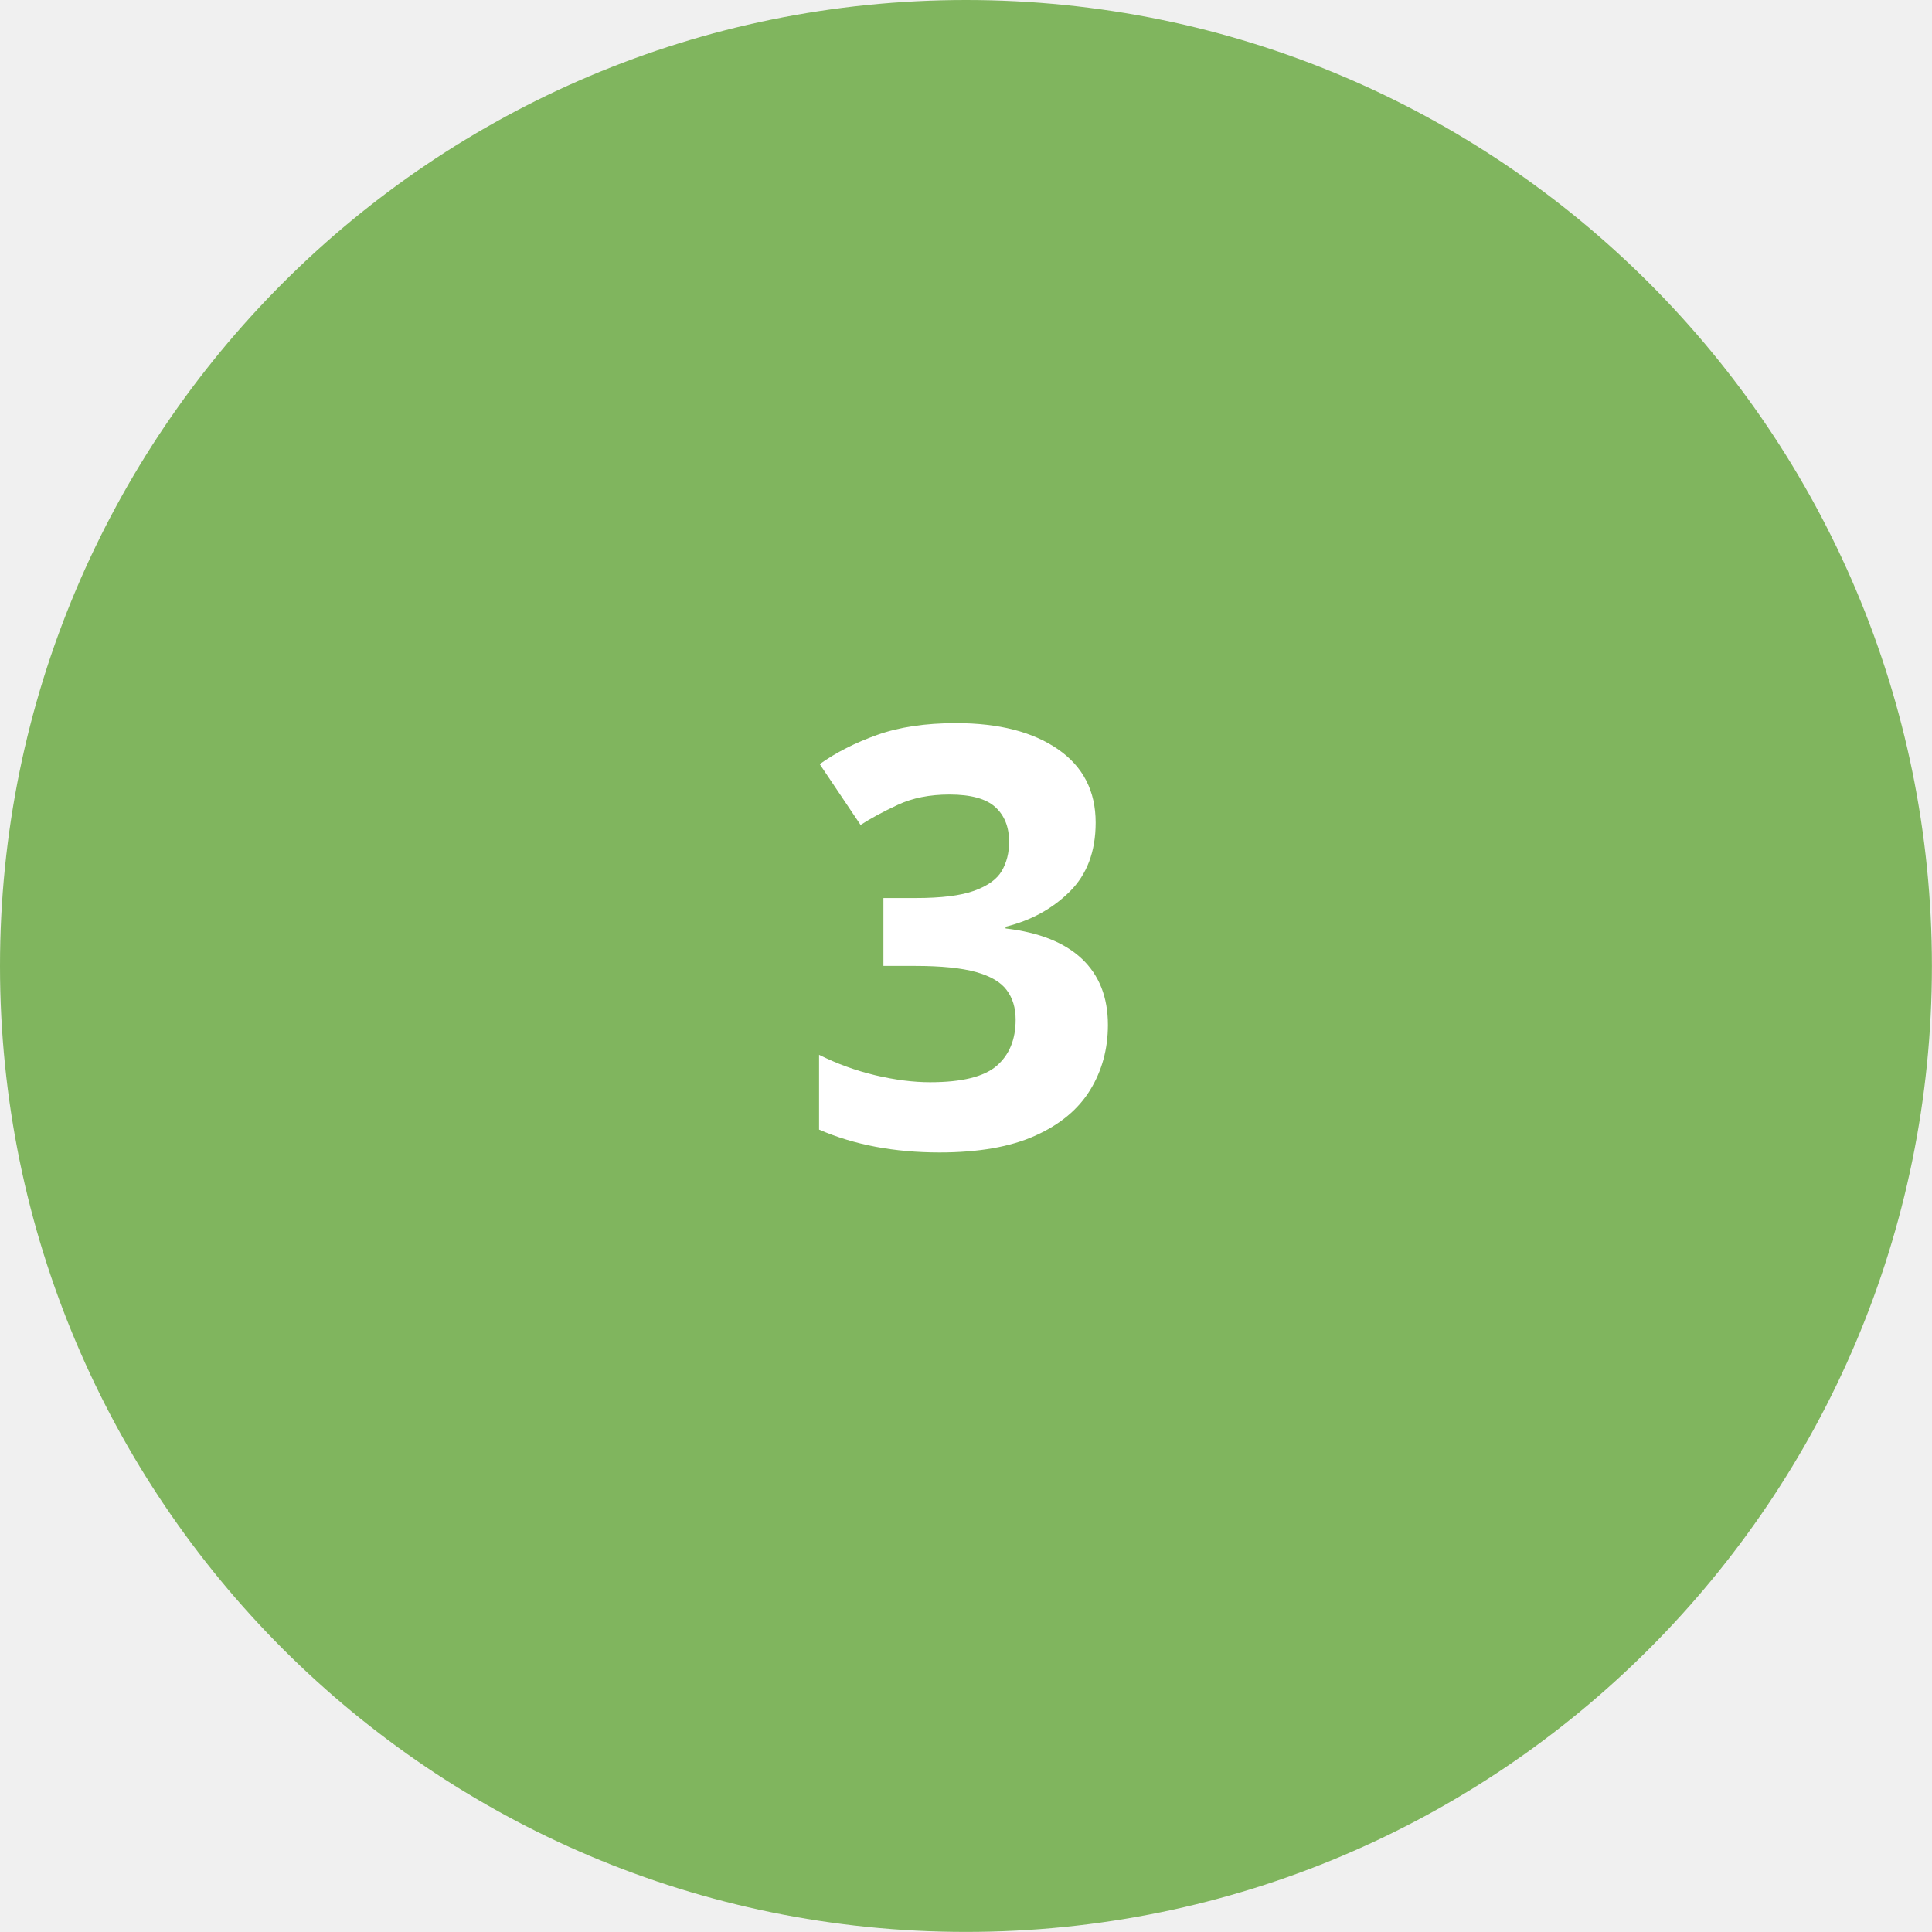
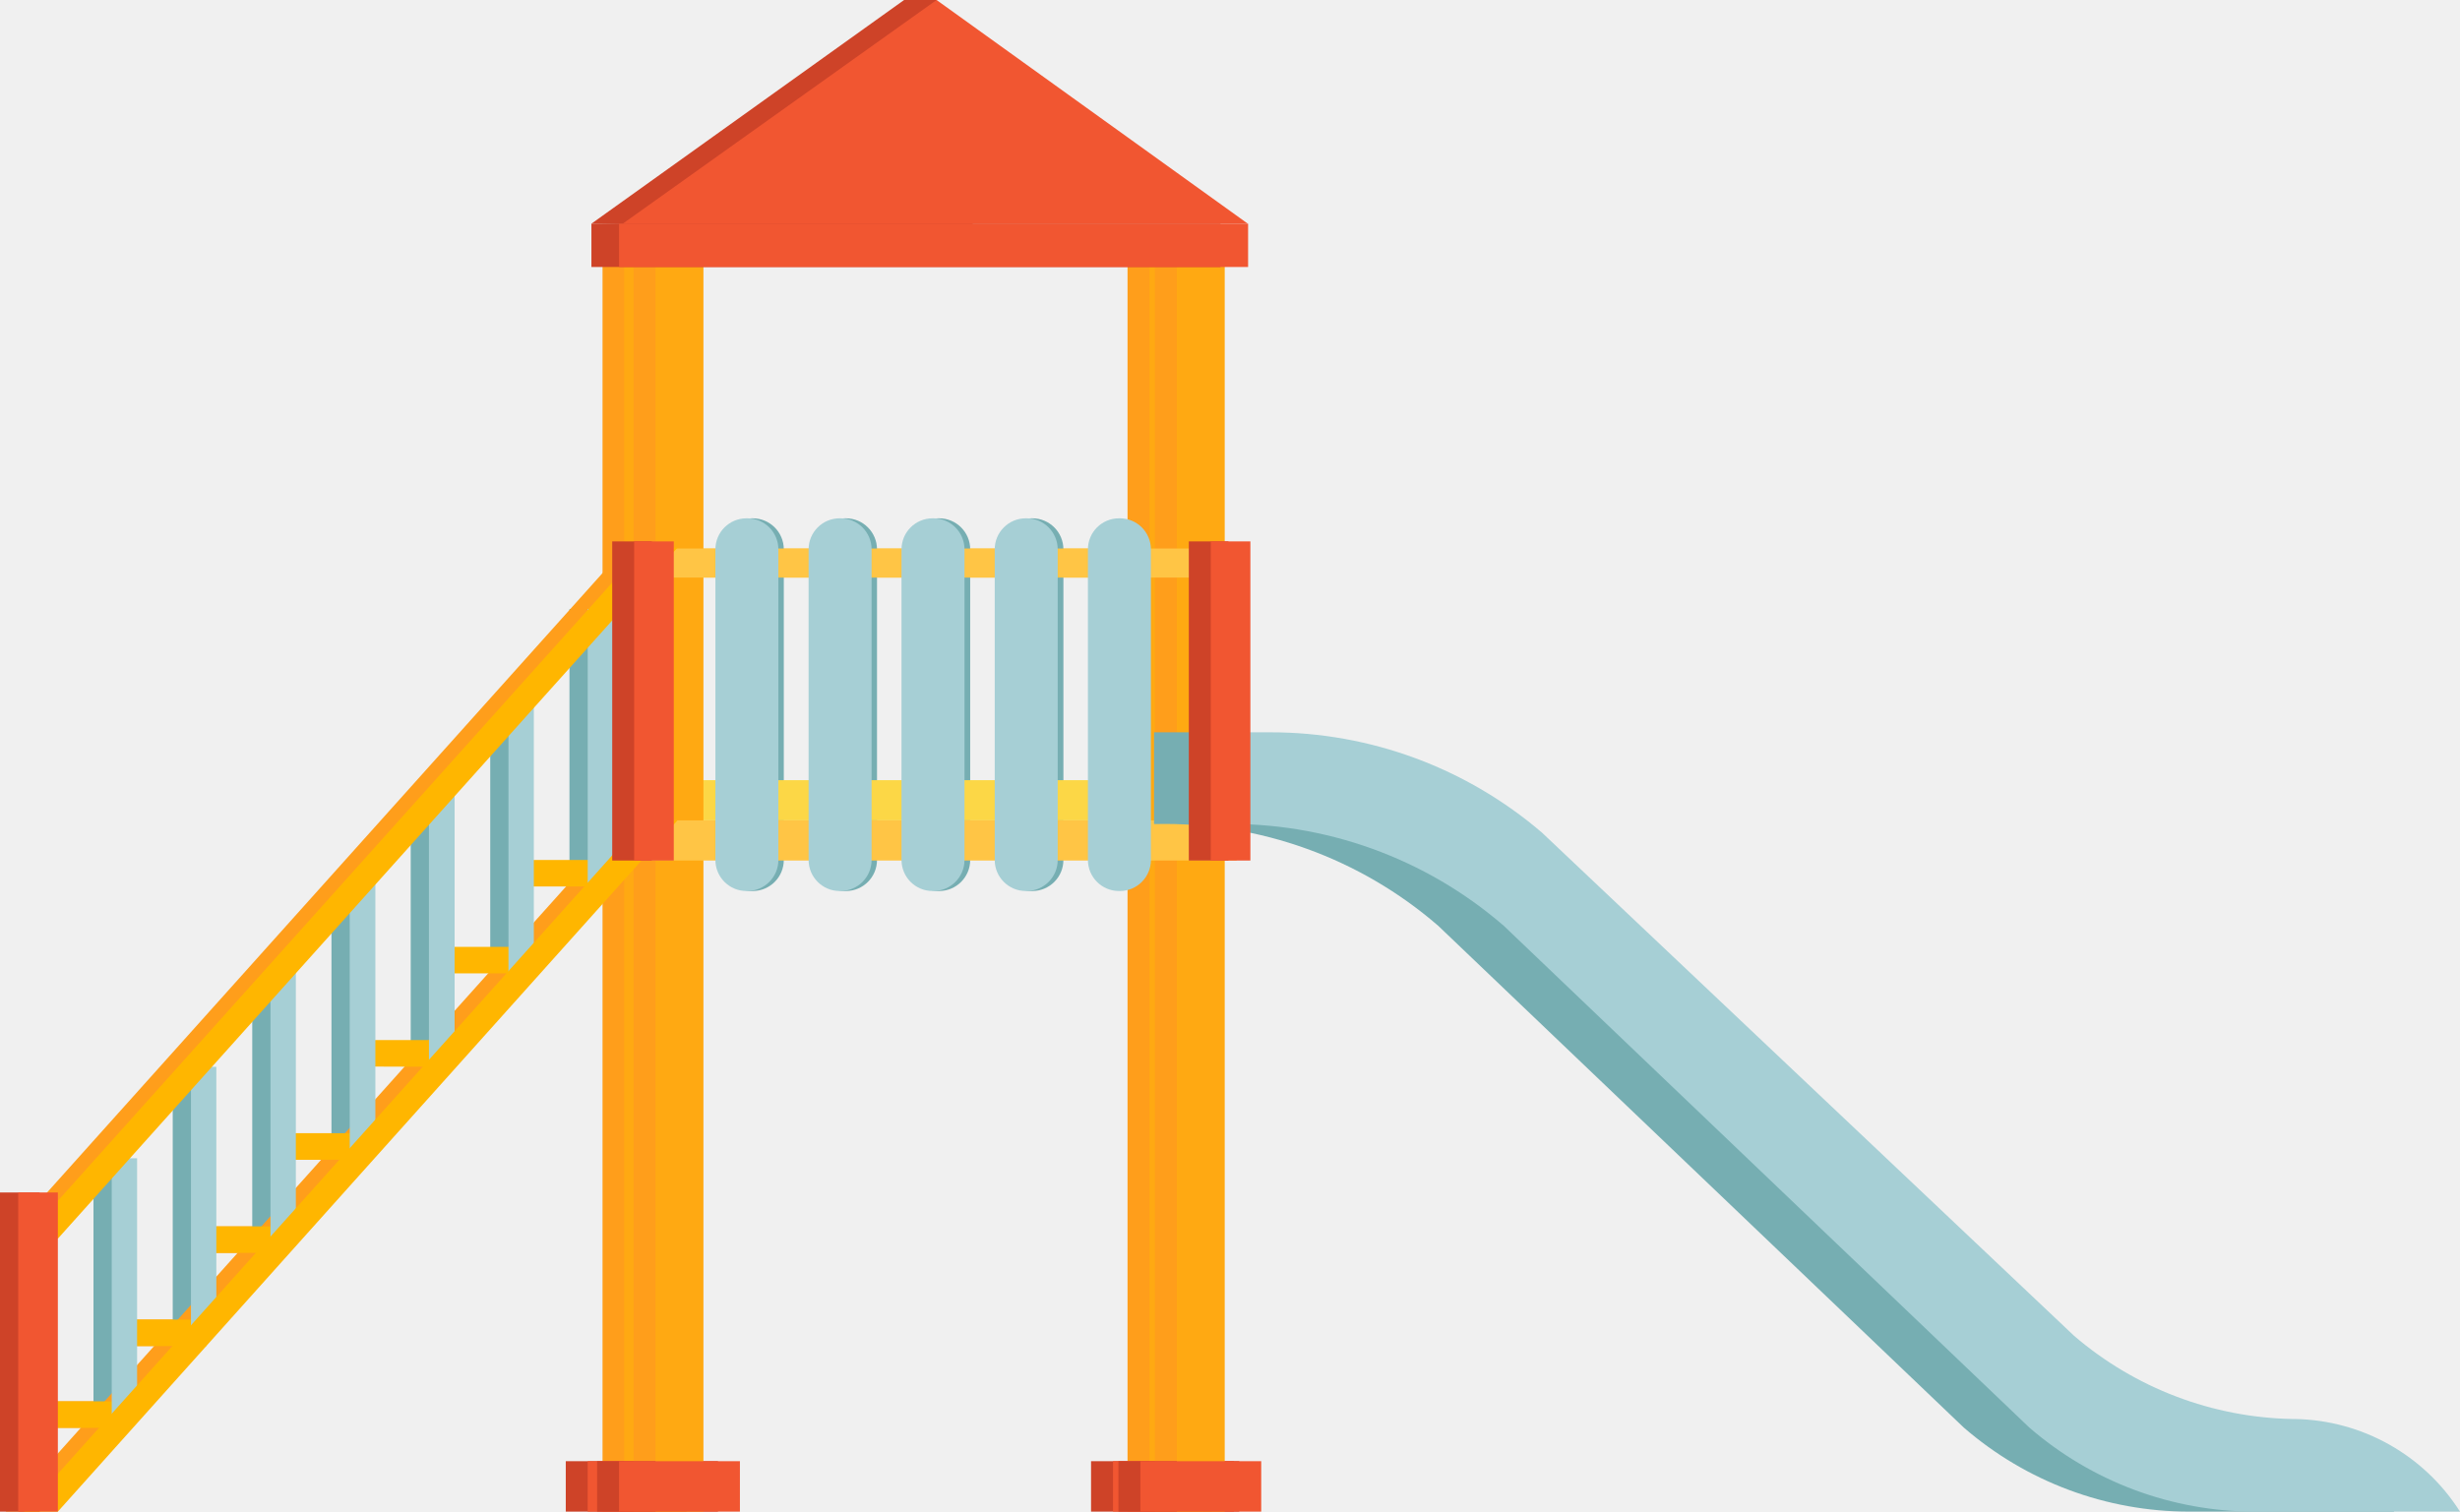
- <svg xmlns="http://www.w3.org/2000/svg" viewBox="0 0 231.27 231.27">
+ <svg xmlns="http://www.w3.org/2000/svg" viewBox="0 0 86.31 53.05">
  <defs>
-     <style>.cls-1{fill:#80b55e;}.cls-2{font-size:70px;fill:#fff;font-family:GenJyuuGothic-Bold, Gen Jyuu Gothic;font-weight:700;}</style>
+     <style>.cls-1{fill:#ffc545;}.cls-2{fill:#76aeb2;}.cls-3{fill:#fcd746;}.cls-4{fill:#ff9e1b;}.cls-5{fill:#ce4328;}.cls-6{fill:#ffa912;}.cls-7{fill:#f15631;}.cls-8{fill:#a6cfd5;}.cls-9{fill:#ffb600;}</style>
  </defs>
  <g id="レイヤー_2" data-name="レイヤー 2">
-     <g id="レイヤー_2-2" data-name="レイヤー 2">
-       <g id="エリア_" data-name="エリア１">
-         <circle class="cls-1" cx="115.63" cy="115.63" r="115.63" />
-         <text class="cls-2" transform="translate(95.39 137.25)">3</text>
-       </g>
+     <g id="Layer_1" data-name="Layer 1">
+       <rect class="cls-1" x="23.34" y="19.25" width="16.98" height="1.02" />
+       <rect class="cls-2" x="22.02" y="18.19" width="2.21" height="13.08" rx="1.09" />
+       <rect class="cls-2" x="25.29" y="18.19" width="2.21" height="13.08" rx="1.09" />
+       <rect class="cls-2" x="28.56" y="18.19" width="2.21" height="13.08" rx="1.09" />
+       <rect class="cls-2" x="31.83" y="18.19" width="2.21" height="13.08" rx="1.09" />
+       <rect class="cls-2" x="35.1" y="18.19" width="2.21" height="13.08" rx="1.09" />
+       <rect class="cls-3" x="22.53" y="27.38" width="21.03" height="1.41" />
+       <rect class="cls-4" x="21.14" y="9.35" width="1.68" height="43.7" />
+       <rect class="cls-5" x="19.85" y="51.28" width="4.24" height="1.77" />
+       <rect class="cls-6" x="21.9" y="9.35" width="1.68" height="43.7" />
+       <rect class="cls-7" x="20.62" y="51.28" width="2.26" height="1.77" />
+       <rect class="cls-4" x="22.23" y="9.35" width="1.68" height="43.7" />
+       <rect class="cls-5" x="20.95" y="51.28" width="4.24" height="1.77" />
+       <rect class="cls-4" x="39.56" y="9.35" width="1.68" height="43.7" />
+       <rect class="cls-5" x="38.28" y="51.28" width="4.24" height="1.77" />
+       <rect class="cls-6" x="40.33" y="9.35" width="1.68" height="43.7" />
+       <rect class="cls-7" x="39.05" y="51.28" width="4.24" height="1.77" />
+       <rect class="cls-4" x="40.52" y="9.35" width="1.68" height="43.7" />
+       <rect class="cls-5" x="39.24" y="51.28" width="4.24" height="1.77" />
+       <rect class="cls-6" x="23" y="9.35" width="1.68" height="43.7" />
+       <rect class="cls-7" x="21.72" y="51.28" width="4.24" height="1.77" />
+       <rect class="cls-6" x="41.29" y="9.35" width="1.68" height="43.7" />
+       <rect class="cls-7" x="40.01" y="51.28" width="4.24" height="1.77" />
+       <rect class="cls-1" x="22.36" y="28.79" width="21.03" height="1.41" />
+       <rect class="cls-1" x="22.36" y="19.25" width="21.03" height="1.02" />
+       <rect class="cls-8" x="25.1" y="18.19" width="2.21" height="13.08" rx="1.09" />
+       <rect class="cls-8" x="28.37" y="18.19" width="2.21" height="13.08" rx="1.09" />
+       <rect class="cls-8" x="31.63" y="18.19" width="2.21" height="13.08" rx="1.09" />
+       <rect class="cls-8" x="34.9" y="18.19" width="2.21" height="13.08" rx="1.09" />
+       <rect class="cls-8" x="38.17" y="18.19" width="2.21" height="13.08" rx="1.09" />
+       <path class="cls-2" d="M40.49,28.92h.06a14.65,14.65,0,0,1,9.91,3.57L68.9,50.1a12.07,12.07,0,0,0,7.9,2.95H84l0,0a7,7,0,0,0-5.79-3.25h-.08a12.08,12.08,0,0,1-7.67-2.92L51.8,29.22a14.64,14.64,0,0,0-9.52-3.52H40.49Z" />
+       <path class="cls-8" d="M42.79,28.92h.06a14.65,14.65,0,0,1,9.91,3.57L71.2,50.1a12.09,12.09,0,0,0,7.91,2.95h7.2l0,0a7,7,0,0,0-5.78-3.25h-.08a12.11,12.11,0,0,1-7.68-2.92L54.1,29.22a14.62,14.62,0,0,0-9.52-3.52H42.79Z" />
+       <polygon class="cls-5" points="32.86 0 34.16 8.07 20.75 7.85 31.72 0 31.72 0 32.86 0" />
+       <rect class="cls-5" x="20.75" y="7.85" width="22.07" height="1.52" />
+       <polygon class="cls-7" points="43.78 7.85 21.85 7.85 32.86 0 32.86 0 43.78 7.85" />
+       <rect class="cls-7" x="21.72" y="7.85" width="22.07" height="1.52" />
+       <rect class="cls-4" x="1.13" y="49.18" width="2.85" height="0.93" />
+       <rect class="cls-4" x="3.74" y="46.31" width="2.85" height="0.93" />
+       <rect class="cls-4" x="6.57" y="43.04" width="2.85" height="0.93" />
+       <rect class="cls-4" x="9.4" y="39.77" width="2.85" height="0.93" />
+       <rect class="cls-2" x="3.28" y="40.65" width="0.89" height="9.21" />
+       <rect class="cls-2" x="6.06" y="37.44" width="0.89" height="9.21" />
+       <polygon class="cls-2" points="9.74 43.44 8.85 43.44 8.85 34.22 9.74 33.69 9.74 43.44" />
+       <polygon class="cls-2" points="12.53 40.22 11.63 40.75 11.63 31.01 12.53 31.01 12.53 40.22" />
+       <polygon class="cls-2" points="15.31 37.01 14.41 37.54 14.41 27.8 15.31 27.8 15.31 37.01" />
+       <polygon class="cls-2" points="18.09 33.79 17.2 34.32 17.2 24.58 18.09 24.58 18.09 33.79" />
+       <polygon class="cls-2" points="20.88 30.58 19.98 31.11 19.98 21.37 20.88 21.37 20.88 30.58" />
+       <polygon class="cls-4" points="1.39 53.05 0.2 53.05 21.94 28.79 23.13 28.79 1.39 53.05" />
+       <polygon class="cls-4" points="1.39 43.47 0.2 43.47 21.94 19.22 23.13 19.22 1.39 43.47" />
+       <rect class="cls-5" y="41.85" width="1.39" height="11.2" />
+       <polygon class="cls-9" points="15.7 37.44 12.87 37.43 12.87 36.5 16.78 36.5 15.7 37.44" />
+       <polygon class="cls-9" points="18.6 34.16 15.7 34.16 15.7 33.23 19.61 33.23 18.6 34.16" />
+       <polygon class="cls-9" points="20.8 31.11 17.9 31.11 17.9 30.18 21.81 30.18 20.8 31.11" />
+       <rect class="cls-9" x="1.77" y="49.18" width="2.85" height="0.93" />
+       <rect class="cls-9" x="4.39" y="46.31" width="2.85" height="0.93" />
+       <rect class="cls-9" x="7.21" y="43.04" width="2.85" height="0.93" />
+       <rect class="cls-9" x="10.04" y="39.77" width="2.85" height="0.93" />
+       <rect class="cls-8" x="3.92" y="40.65" width="0.89" height="9.21" />
+       <rect class="cls-8" x="6.7" y="37.44" width="0.89" height="9.21" />
+       <polygon class="cls-8" points="10.38 43.44 9.49 43.44 9.49 34.22 10.38 33.69 10.38 43.44" />
+       <polygon class="cls-8" points="13.17 40.22 12.27 40.75 12.27 31.01 13.17 31.01 13.17 40.22" />
+       <polygon class="cls-8" points="15.95 37.01 15.05 37.54 15.05 27.8 15.95 27.8 15.95 37.01" />
+       <polygon class="cls-8" points="18.73 33.79 17.84 34.32 17.84 24.58 18.73 24.58 18.73 33.79" />
+       <polygon class="cls-8" points="21.52 30.58 20.62 31.11 20.62 21.37 21.52 21.37 21.52 30.58" />
+       <polygon class="cls-9" points="2.03 53.05 0.84 53.05 22.58 28.79 23.77 28.79 2.03 53.05" />
+       <polygon class="cls-9" points="2.03 43.47 0.84 43.47 22.58 19.22 23.77 19.22 2.03 43.47" />
+       <rect class="cls-7" x="0.64" y="41.85" width="1.39" height="11.2" />
+       <rect class="cls-5" x="21.48" y="19" width="1.39" height="11.2" />
+       <rect class="cls-5" x="41.71" y="19" width="1.39" height="11.2" />
+       <rect class="cls-7" x="22.25" y="19" width="1.39" height="11.2" />
+       <rect class="cls-7" x="42.48" y="19" width="1.39" height="11.2" />
    </g>
  </g>
</svg>
